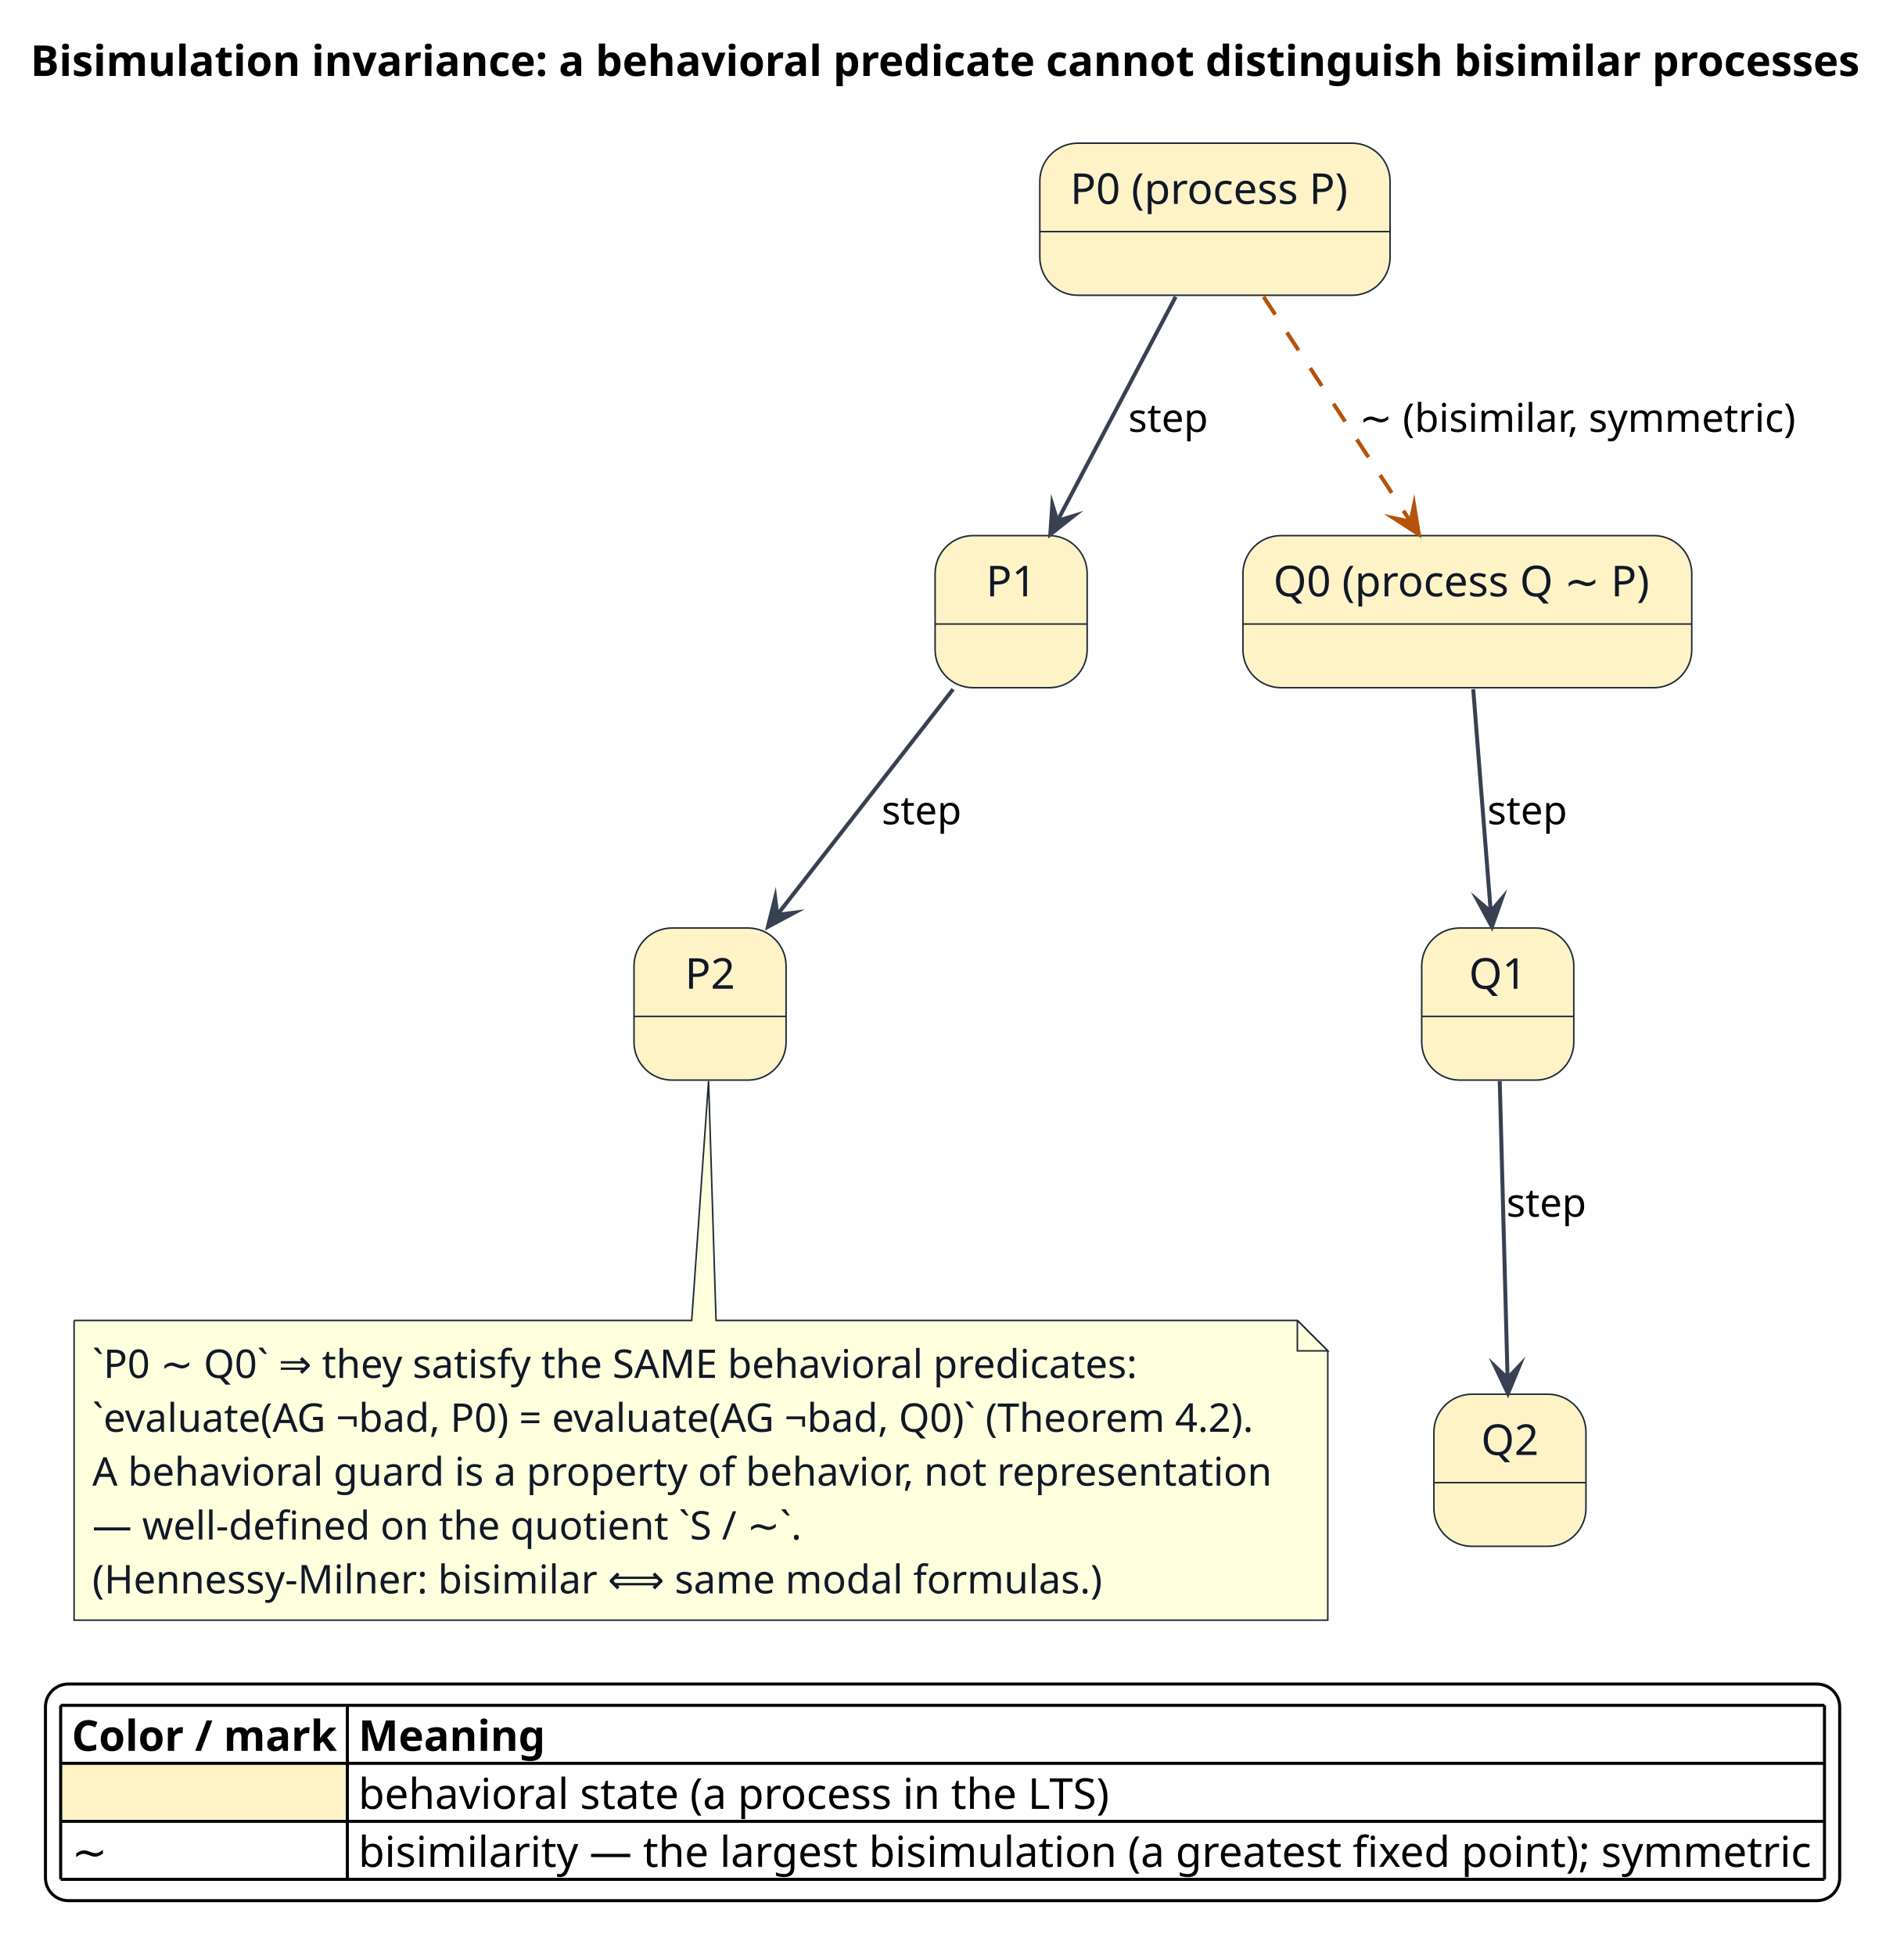
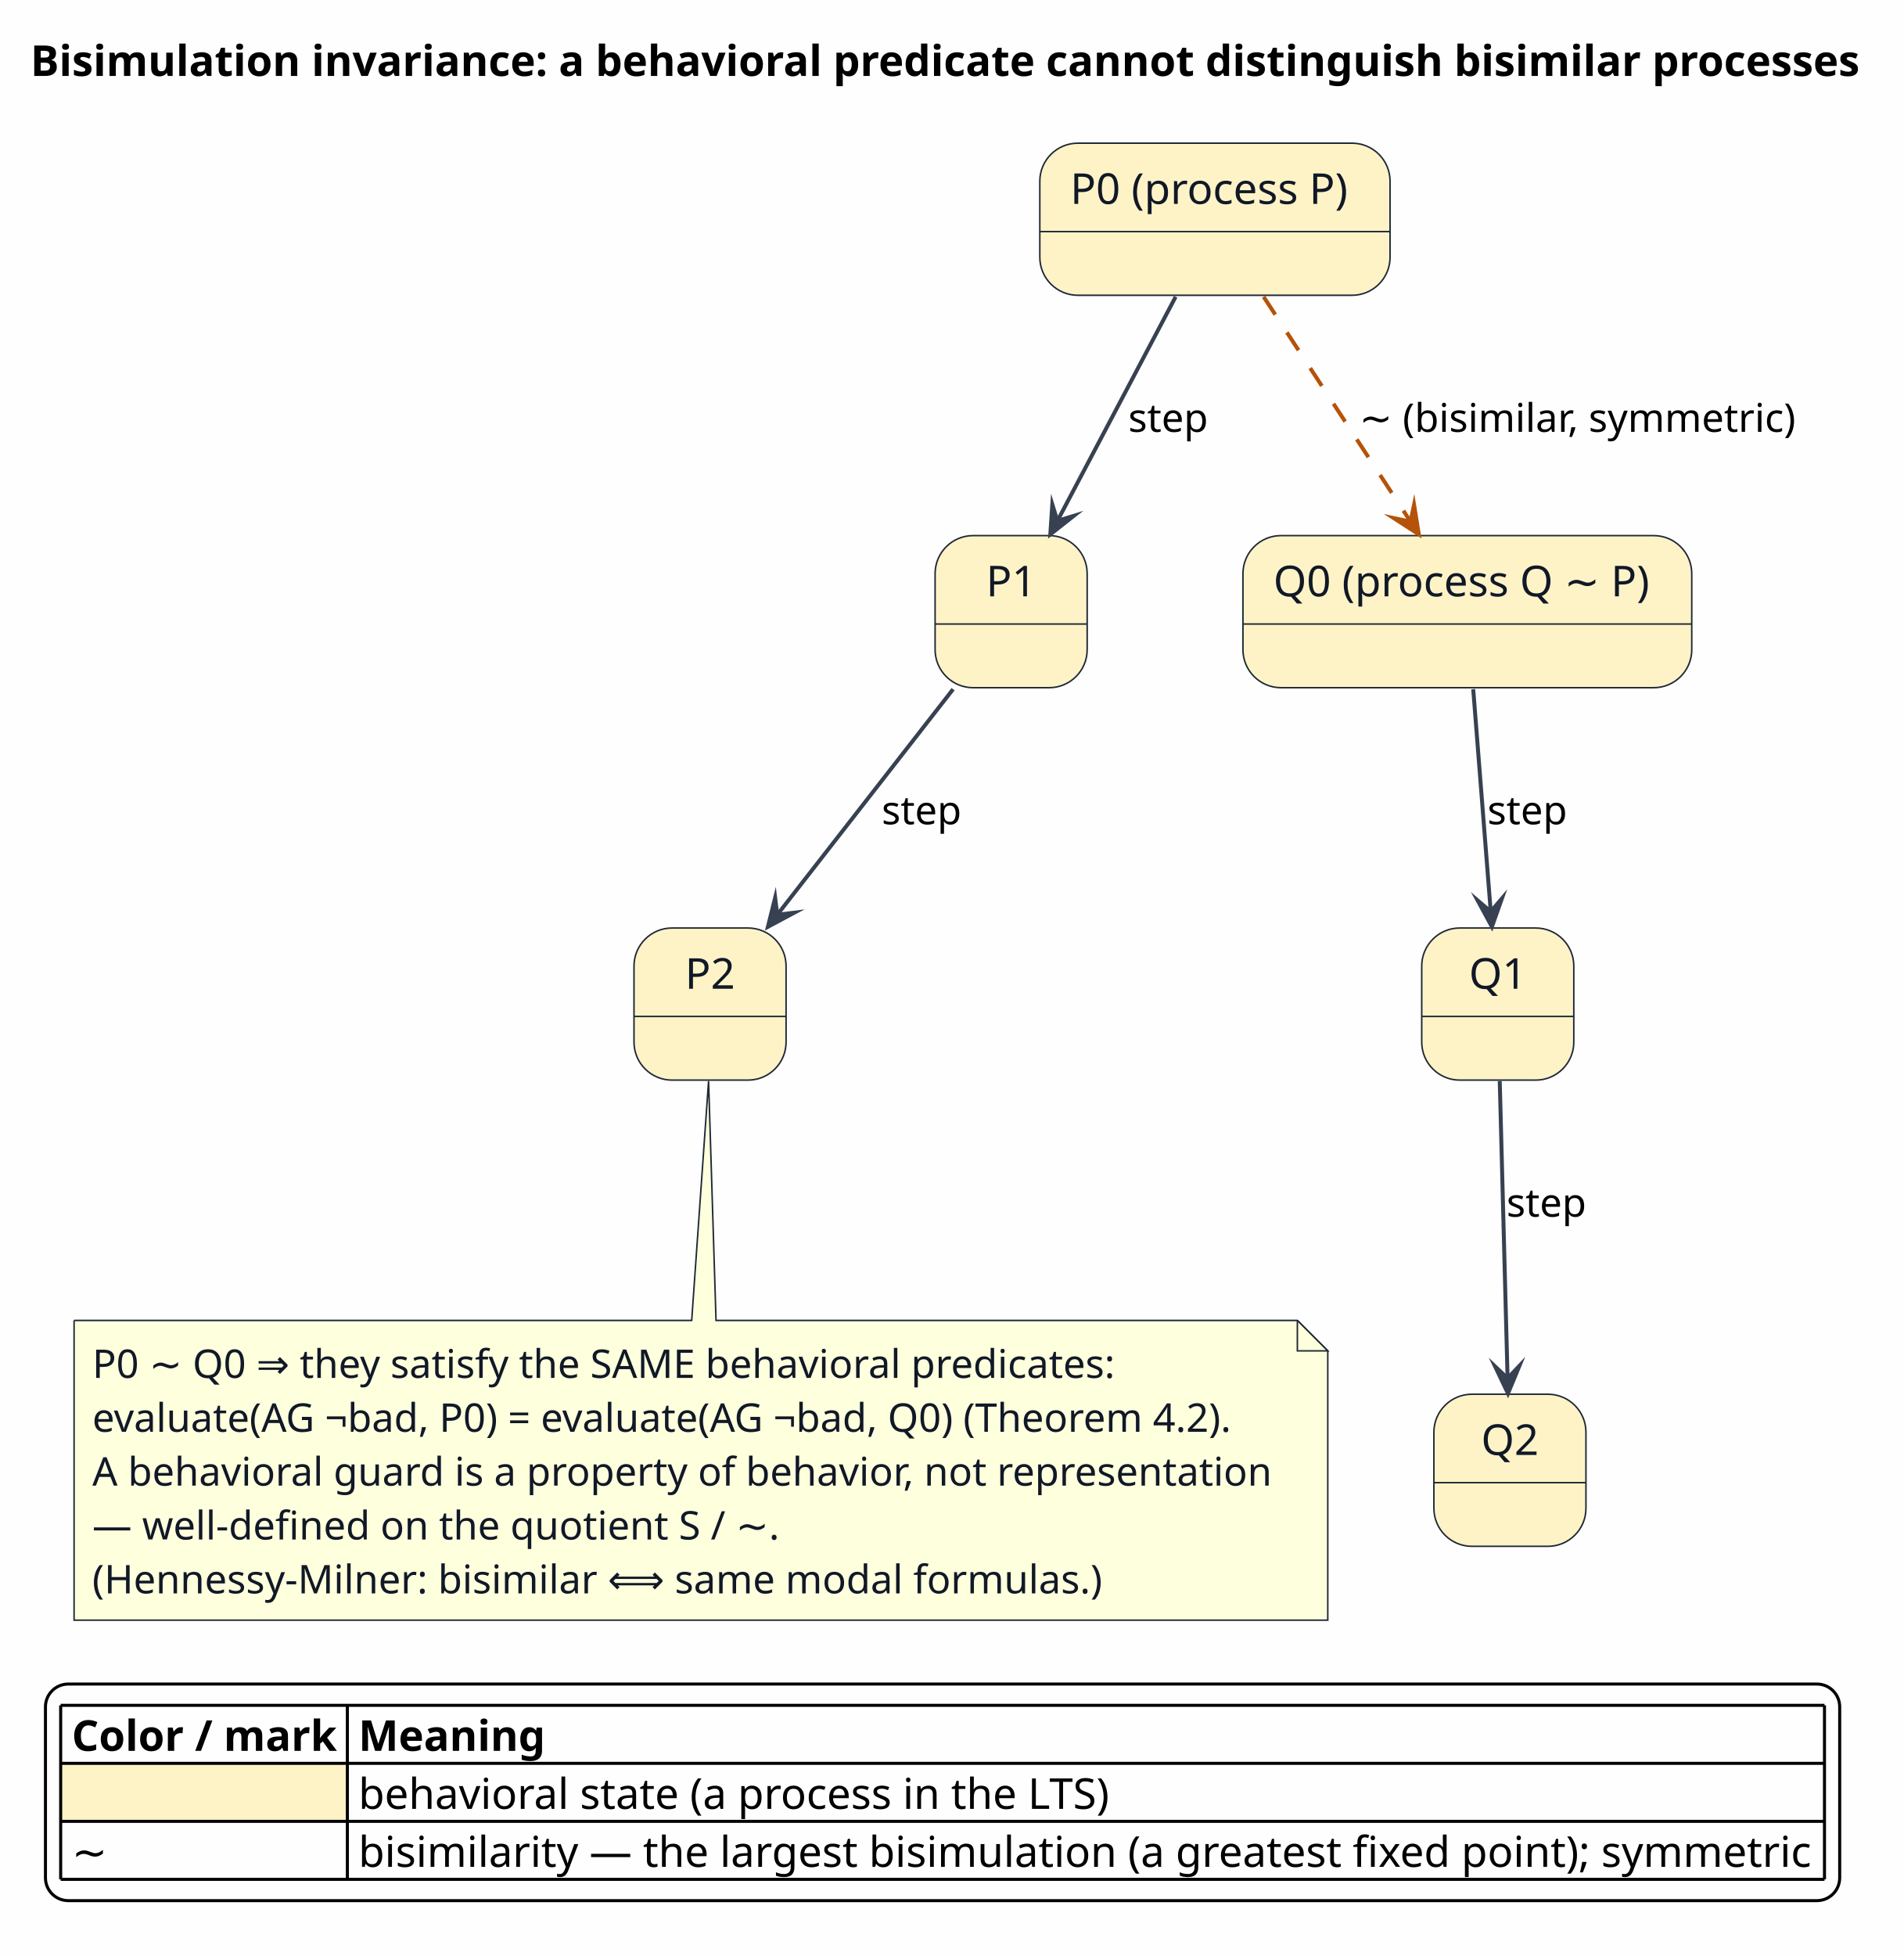
<svg xmlns="http://www.w3.org/2000/svg" contentStyleType="text/css" data-diagram-type="STATE" height="643px" preserveAspectRatio="none" style="width:626px;height:643px;background:#FEFEFE;" version="1.1" viewBox="0 0 626 643" width="626px" zoomAndPan="magnify">
  <defs />
  <g>
    <rect fill="#FEFEFE" height="643" style="stroke:none;stroke-width:1;" width="626" x="0" y="0" />
    <g class="title" data-source-line="14">
      <text fill="#000000" font-family="sans-serif" font-size="14" font-weight="700" lengthAdjust="spacing" textLength="599.828" x="10" y="24.966">Bisimulation invariance: a behavioral predicate cannot distinguish bisimilar processes</text>
    </g>
    <g class="entity" data-qualified-name="P0" data-source-line="23" id="ent0001">
      <rect fill="#FEF3C7" height="50" rx="12.5" ry="12.5" style="stroke:#1F2937;stroke-width:0.5;" width="115.158" x="341.885" y="47.068" />
      <line style="stroke:#1F2937;stroke-width:0.5;" x1="341.885" x2="457.043" y1="76.136" y2="76.136" />
      <text fill="#111827" font-family="sans-serif" font-size="14" lengthAdjust="spacing" textLength="95.158" x="351.885" y="67.034">P0  (process P)</text>
    </g>
    <g class="entity" data-qualified-name="P1" data-source-line="24" id="ent0002">
      <rect fill="#FEF3C7" height="50" rx="12.5" ry="12.5" style="stroke:#1F2937;stroke-width:0.5;" width="50" x="307.455" y="176.068" />
      <line style="stroke:#1F2937;stroke-width:0.5;" x1="307.455" x2="357.455" y1="205.136" y2="205.136" />
      <text fill="#111827" font-family="sans-serif" font-size="14" lengthAdjust="spacing" textLength="16.478" x="324.217" y="196.034">P1</text>
    </g>
    <g class="entity" data-qualified-name="P2" data-source-line="25" id="ent0003">
      <rect fill="#FEF3C7" height="50" rx="12.5" ry="12.5" style="stroke:#1F2937;stroke-width:0.5;" width="50" x="208.456" y="305.068" />
      <line style="stroke:#1F2937;stroke-width:0.5;" x1="208.456" x2="258.455" y1="334.136" y2="334.136" />
      <text fill="#111827" font-family="sans-serif" font-size="14" lengthAdjust="spacing" textLength="16.478" x="225.217" y="325.034">P2</text>
    </g>
    <g class="entity" data-qualified-name="Q0" data-source-line="27" id="ent0004">
      <rect fill="#FEF3C7" height="50" rx="12.5" ry="12.5" style="stroke:#1F2937;stroke-width:0.5;" width="147.566" x="408.675" y="176.068" />
      <line style="stroke:#1F2937;stroke-width:0.5;" x1="408.675" x2="556.241" y1="205.136" y2="205.136" />
      <text fill="#111827" font-family="sans-serif" font-size="14" lengthAdjust="spacing" textLength="127.566" x="418.675" y="196.034">Q0  (process Q ∼ P)</text>
    </g>
    <g class="entity" data-qualified-name="Q1" data-source-line="28" id="ent0005">
      <rect fill="#FEF3C7" height="50" rx="12.5" ry="12.5" style="stroke:#1F2937;stroke-width:0.5;" width="50" x="467.455" y="305.068" />
      <line style="stroke:#1F2937;stroke-width:0.5;" x1="467.455" x2="517.456" y1="334.136" y2="334.136" />
      <text fill="#111827" font-family="sans-serif" font-size="14" lengthAdjust="spacing" textLength="18.942" x="482.985" y="325.034">Q1</text>
    </g>
    <g class="entity" data-qualified-name="Q2" data-source-line="29" id="ent0006">
      <rect fill="#FEF3C7" height="50" rx="12.5" ry="12.5" style="stroke:#1F2937;stroke-width:0.5;" width="50" x="471.455" y="458.328" />
      <line style="stroke:#1F2937;stroke-width:0.5;" x1="471.455" x2="521.456" y1="487.396" y2="487.396" />
      <text fill="#111827" font-family="sans-serif" font-size="14" lengthAdjust="spacing" textLength="18.942" x="486.985" y="478.294">Q2</text>
    </g>
    <g class="entity" data-qualified-name="GMN12" data-source-line="41" id="ent0013">
      <path d="M24.355,434.068 L24.355,532.598 A0,0 0 0 0 24.355,532.598 L436.565,532.598 A0,0 0 0 0 436.565,532.598 L436.565,444.068 L426.565,434.068 L235.425,434.068 L232.976,355.368 L227.425,434.068 L24.355,434.068 A0,0 0 0 0 24.355,434.068" fill="#FEFFDD" style="stroke:#1F2937;stroke-width:0.5;" />
      <path d="M426.565,434.068 L426.565,444.068 L436.565,444.068 L426.565,434.068" fill="#FEFFDD" style="stroke:#1F2937;stroke-width:0.5;" />
-       <text fill="#111827" font-family="sans-serif" font-size="13" lengthAdjust="spacing" textLength="344.315" x="30.355" y="452.965">`P0 ∼ Q0` ⇒ they satisfy the SAME behavioral predicates:</text>
-       <text fill="#111827" font-family="sans-serif" font-size="13" lengthAdjust="spacing" textLength="386.425" x="30.355" y="470.671">`evaluate(AG ¬bad, P0) = evaluate(AG ¬bad, Q0)`  (Theorem 4.2).</text>
+       <text fill="#111827" font-family="sans-serif" font-size="13" lengthAdjust="spacing" textLength="337.01" x="30.355" y="452.965">P0 ∼ Q0 ⇒ they satisfy the SAME behavioral predicates:</text>
+       <text fill="#111827" font-family="sans-serif" font-size="13" lengthAdjust="spacing" textLength="379.119" x="30.355" y="470.671">evaluate(AG ¬bad, P0) = evaluate(AG ¬bad, Q0)  (Theorem 4.2).</text>
      <text fill="#111827" font-family="sans-serif" font-size="13" lengthAdjust="spacing" textLength="391.209" x="30.355" y="488.377">A behavioral guard is a property of behavior, not representation</text>
-       <text fill="#111827" font-family="sans-serif" font-size="13" lengthAdjust="spacing" textLength="233.232" x="30.355" y="506.083">— well-defined on the quotient `S / ∼`.</text>
+       <text fill="#111827" font-family="sans-serif" font-size="13" lengthAdjust="spacing" textLength="225.926" x="30.355" y="506.083">— well-defined on the quotient S / ∼.</text>
      <text fill="#111827" font-family="sans-serif" font-size="13" lengthAdjust="spacing" textLength="332.067" x="30.355" y="523.789">(Hennessy-Milner: bisimilar ⟺ same modal formulas.)</text>
    </g>
    <g class="link" data-entity-1="ent0001" data-entity-2="ent0002" data-link-type="dependency" data-source-line="32" id="lnk7">
      <path d="M386.546,97.558 C374.675,120.048 359.518,148.765 347.668,171.235" fill="none" id="P0-to-P1" style="stroke:#374151;stroke-width:1.3;" />
      <polygon fill="#374151" points="345.336,175.658,353.072,169.563,347.668,171.235,345.996,165.831,345.336,175.658" style="stroke:#374151;stroke-width:1.3;stroke-linejoin:miter;stroke-miterlimit:10;" />
      <text fill="#000000" font-family="sans-serif" font-size="13" lengthAdjust="spacing" textLength="26.247" x="370.976" y="141.965">step</text>
    </g>
    <g class="link" data-entity-1="ent0002" data-entity-2="ent0003" data-link-type="dependency" data-source-line="33" id="lnk8">
      <path d="M313.375,226.558 C295.846,249.048 273.08,278.245 255.56,300.715" fill="none" id="P1-to-P2" style="stroke:#374151;stroke-width:1.3;" />
      <polygon fill="#374151" points="252.486,304.658,261.174,300.02,255.56,300.715,254.865,295.101,252.486,304.658" style="stroke:#374151;stroke-width:1.3;stroke-linejoin:miter;stroke-miterlimit:10;" />
      <text fill="#000000" font-family="sans-serif" font-size="13" lengthAdjust="spacing" textLength="26.247" x="289.885" y="270.965">step</text>
    </g>
    <g class="link" data-entity-1="ent0004" data-entity-2="ent0005" data-link-type="dependency" data-source-line="34" id="lnk9">
      <path d="M484.385,226.558 C486.156,249.048 488.373,277.203 490.143,299.673" fill="none" id="Q0-to-Q1" style="stroke:#374151;stroke-width:1.3;" />
      <polygon fill="#374151" points="490.536,304.658,493.816,295.372,490.143,299.673,485.841,296,490.536,304.658" style="stroke:#374151;stroke-width:1.3;stroke-linejoin:miter;stroke-miterlimit:10;" />
      <text fill="#000000" font-family="sans-serif" font-size="13" lengthAdjust="spacing" textLength="26.247" x="489.055" y="270.965">step</text>
    </g>
    <g class="link" data-entity-1="ent0005" data-entity-2="ent0006" data-link-type="dependency" data-source-line="35" id="lnk10">
      <path d="M493.106,355.368 C493.846,383.598 494.944,424.89 495.684,453.09" fill="none" id="Q1-to-Q2" style="stroke:#374151;stroke-width:1.3;" />
      <polygon fill="#374151" points="495.815,458.088,499.578,448.986,495.684,453.09,491.581,449.196,495.815,458.088" style="stroke:#374151;stroke-width:1.3;stroke-linejoin:miter;stroke-miterlimit:10;" />
      <text fill="#000000" font-family="sans-serif" font-size="13" lengthAdjust="spacing" textLength="26.247" x="495.336" y="399.965">step</text>
    </g>
    <g class="link" data-entity-1="ent0001" data-entity-2="ent0004" data-link-type="dependency" data-source-line="38" id="lnk11">
      <path d="M415.466,97.558 C430.166,120.048 449.091,149.002 463.771,171.472" fill="none" id="P0-to-Q0" style="stroke:#B45309;stroke-width:1.3;stroke-dasharray:7,7;" />
      <polygon fill="#B45309" points="466.505,175.658,464.932,165.936,463.771,171.472,458.234,170.311,466.505,175.658" style="stroke:#B45309;stroke-width:1.3;stroke-linejoin:miter;stroke-miterlimit:10;" />
      <text fill="#000000" font-family="sans-serif" font-size="13" lengthAdjust="spacing" textLength="145.547" x="446.925" y="141.965">∼ (bisimilar, symmetric)</text>
    </g>
    <g class="legend" data-source-line="48">
      <rect fill="none" height="71.204" rx="7.5" ry="7.5" style="stroke:#000000;stroke-width:1;" width="589.934" x="14.947" y="553.598" />
      <text fill="#000000" font-family="sans-serif" font-size="14" font-weight="700" lengthAdjust="spacing" textLength="86.982" x="23.587" y="575.564">Color / mark</text>
      <text fill="#000000" font-family="sans-serif" font-size="14" font-weight="700" lengthAdjust="spacing" textLength="61.18" x="117.849" y="575.564">Meaning</text>
      <rect fill="#FEF3C7" height="19.068" style="stroke:none;stroke-width:1;" width="94.262" x="19.947" y="579.666" />
      <text fill="#000000" font-family="sans-serif" font-size="14" lengthAdjust="spacing" textLength="3.64" x="19.947" y="594.632"> </text>
      <text fill="#000000" font-family="sans-serif" font-size="14" lengthAdjust="spacing" textLength="247.673" x="117.849" y="594.632">behavioral state (a process in the LTS)</text>
      <text fill="#000000" font-family="sans-serif" font-size="14" lengthAdjust="spacing" textLength="11.73" x="23.587" y="613.7">∼</text>
      <text fill="#000000" font-family="sans-serif" font-size="14" lengthAdjust="spacing" textLength="478.392" x="117.849" y="613.7">bisimilarity — the largest bisimulation (a greatest fixed point); symmetric</text>
      <line style="stroke:#000000;stroke-width:1;" x1="19.947" x2="599.881" y1="560.598" y2="560.598" />
      <line style="stroke:#000000;stroke-width:1;" x1="19.947" x2="599.881" y1="579.666" y2="579.666" />
      <line style="stroke:#000000;stroke-width:1;" x1="19.947" x2="599.881" y1="598.734" y2="598.734" />
      <line style="stroke:#000000;stroke-width:1;" x1="19.947" x2="599.881" y1="617.802" y2="617.802" />
      <line style="stroke:#000000;stroke-width:1;" x1="19.947" x2="19.947" y1="560.598" y2="617.802" />
      <line style="stroke:#000000;stroke-width:1;" x1="114.209" x2="114.209" y1="560.598" y2="617.802" />
      <line style="stroke:#000000;stroke-width:1;" x1="599.881" x2="599.881" y1="560.598" y2="617.802" />
    </g>
  </g>
</svg>
